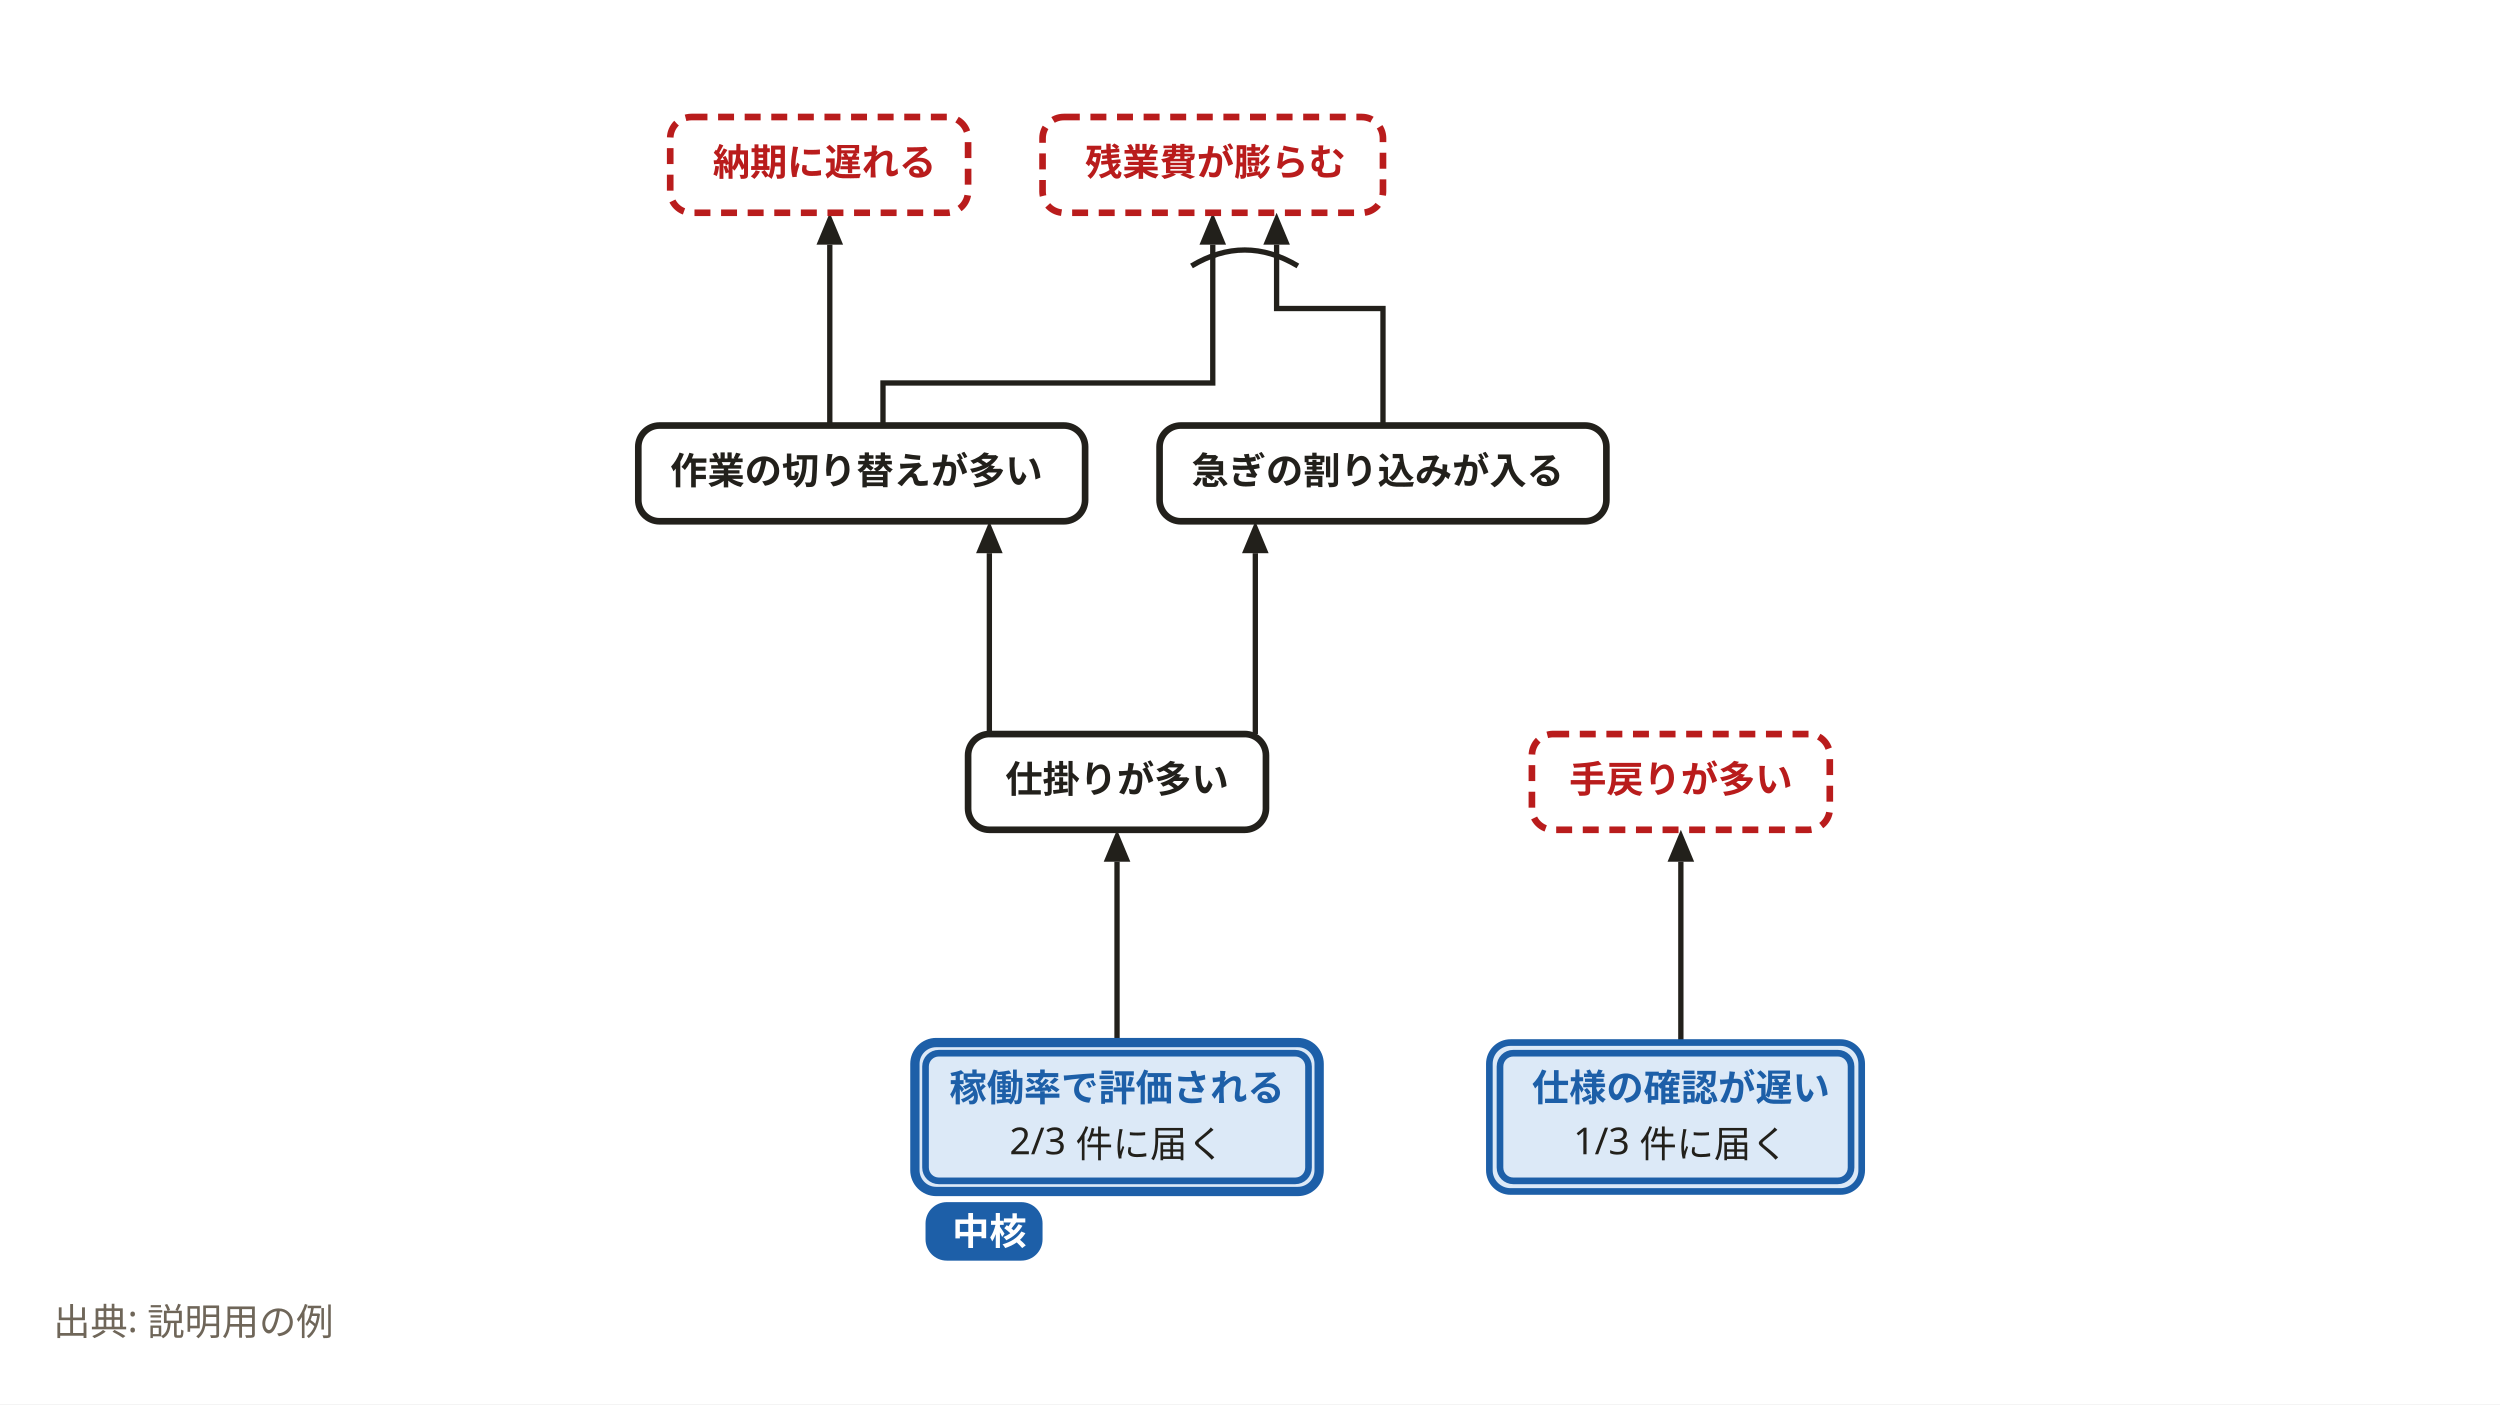
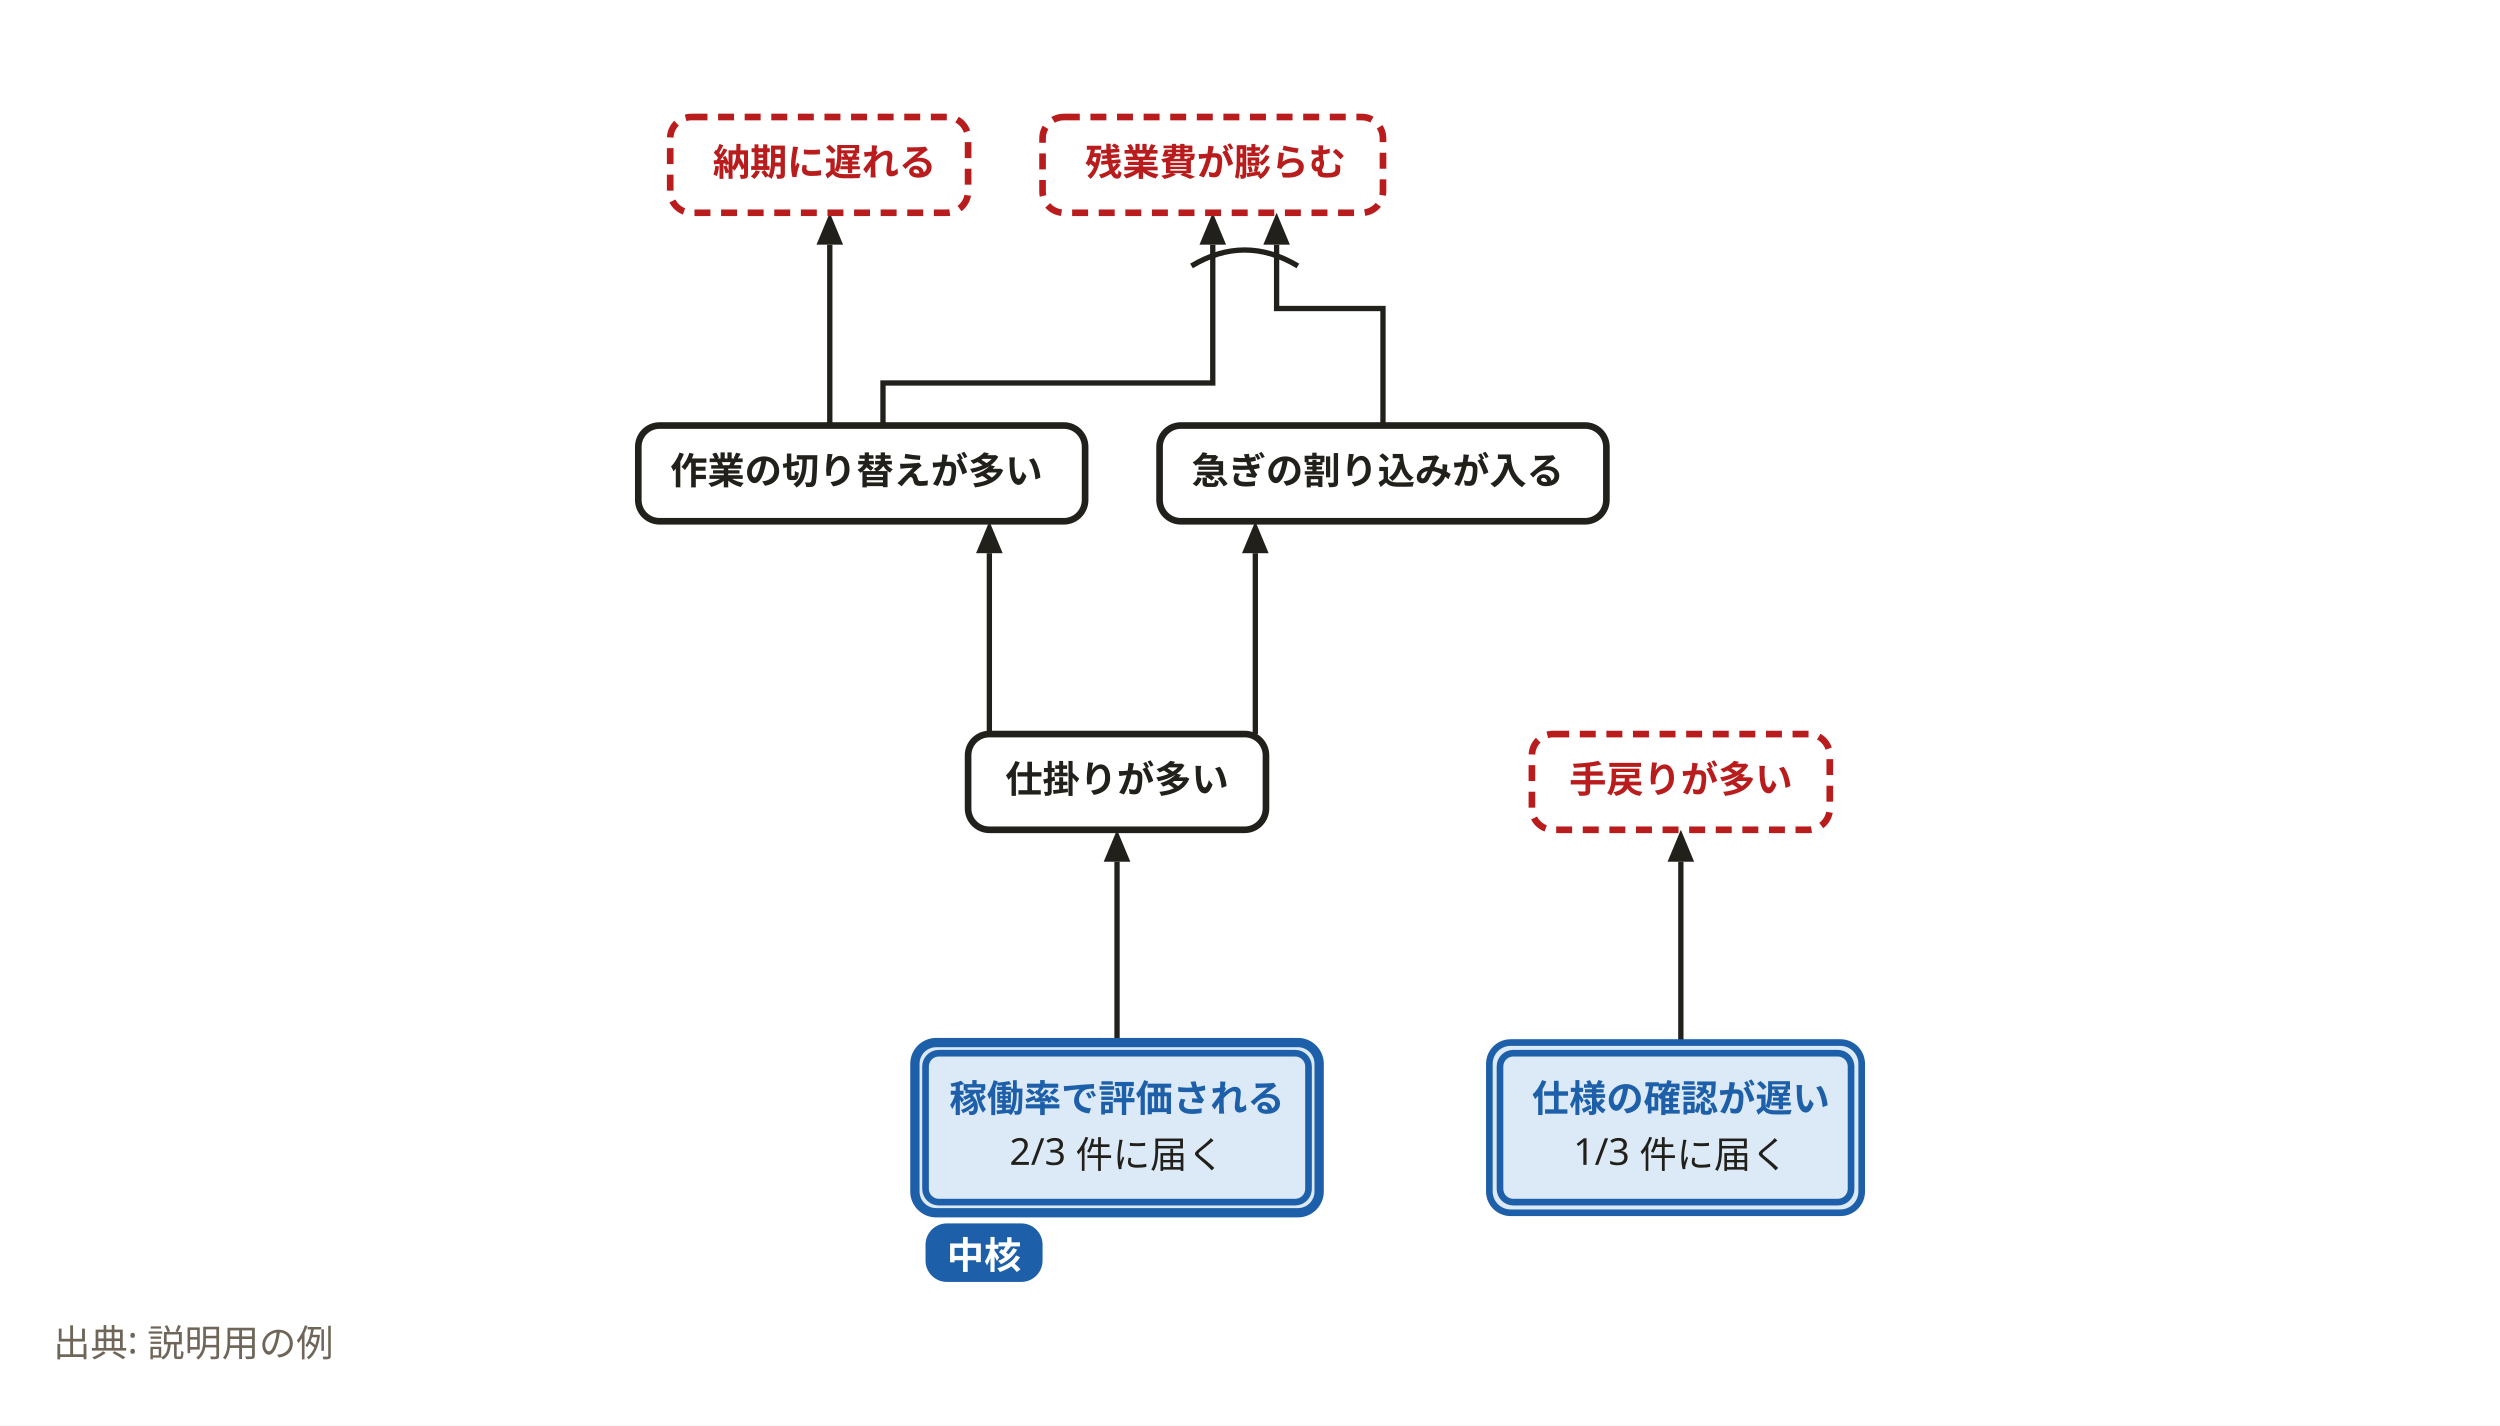
- <svg xmlns="http://www.w3.org/2000/svg" width="940" height="528" viewBox="0 0 940 528" role="img" aria-labelledby="svg-title">
+ <svg xmlns="http://www.w3.org/2000/svg" width="940" height="536" viewBox="0 0 940 536" role="img" aria-labelledby="svg-title">
  <style>
    text { font-family: 'Hiragino Sans','Hiragino Kaku Gothic ProN','Yu Gothic','YuGothic',Meiryo,'Noto Sans JP',sans-serif; }
    .emoji { font-family: 'Noto Color Emoji','Segoe UI Emoji',sans-serif; }
  </style>
-   <rect x="0" y="0" width="940" height="528" fill="#ffffff" />
+   <rect x="0" y="0" width="940" height="536" fill="#ffffff" />
  <path d="M420,392 L420,324" fill="none" stroke="#22201b" stroke-width="2" />
  <path d="M420,312 L425,324 L415,324 z" fill="#22201b" />
  <path d="M372,276 L372,208" fill="none" stroke="#22201b" stroke-width="2" />
  <path d="M372,196 L377,208 L367,208 z" fill="#22201b" />
  <path d="M472,276 L472,208" fill="none" stroke="#22201b" stroke-width="2" />
  <path d="M472,196 L477,208 L467,208 z" fill="#22201b" />
  <path d="M312,160 L312,92" fill="none" stroke="#22201b" stroke-width="2" />
  <path d="M312,80 L317,92 L307,92 z" fill="#22201b" />
  <path d="M332,160 L332,144 L456,144 L456,92" fill="none" stroke="#22201b" stroke-width="2" />
  <path d="M456,80 L461,92 L451,92 z" fill="#22201b" />
  <path d="M520,160 L520,116 L480,116 L480,92" fill="none" stroke="#22201b" stroke-width="2" />
  <path d="M480,80 L485,92 L475,92 z" fill="#22201b" />
  <path d="M632,392 L632,324" fill="none" stroke="#22201b" stroke-width="2" />
  <path d="M632,312 L637,324 L627,324 z" fill="#22201b" />
  <path d="M448,100 Q468,88 488,100" fill="none" stroke="#22201b" stroke-width="2" />
  <rect x="252" y="44" width="112" height="36" rx="8" fill="#ffffff" stroke="#b91c1c" stroke-width="2.5" stroke-dasharray="6,4" />
  <rect x="392" y="44" width="128" height="36" rx="8" fill="#ffffff" stroke="#b91c1c" stroke-width="2.5" stroke-dasharray="6,4" />
  <rect x="576" y="276" width="112" height="36" rx="8" fill="#ffffff" stroke="#b91c1c" stroke-width="2.5" stroke-dasharray="6,4" />
  <rect x="240" y="160" width="168" height="36" rx="8" fill="#ffffff" stroke="#22201b" stroke-width="2.5" />
  <rect x="436" y="160" width="168" height="36" rx="8" fill="#ffffff" stroke="#22201b" stroke-width="2.5" />
  <rect x="364" y="276" width="112" height="36" rx="8" fill="#ffffff" stroke="#22201b" stroke-width="2.5" />
-   <rect x="344" y="392" width="152" height="56" rx="8" fill="#dce9f7" stroke="#1d5fa8" stroke-width="3.5" />
-   <rect x="348" y="396" width="144" height="48" rx="5" fill="#dce9f7" stroke="#1d5fa8" stroke-width="2.5" />
-   <rect x="348" y="452" width="44" height="22" rx="8" fill="#1d5fa8" />
-   <text x="372" y="468" text-anchor="middle" font-size="14" font-weight="700" fill="#ffffff">中核</text>
-   <rect x="560" y="392" width="140" height="56" rx="8" fill="#dce9f7" stroke="#1d5fa8" stroke-width="2.5" />
-   <rect x="564" y="396" width="132" height="48" rx="5" fill="#dce9f7" stroke="#1d5fa8" stroke-width="2.5" />
+   <rect x="344" y="392" width="152" height="64" rx="8" fill="#dce9f7" stroke="#1d5fa8" stroke-width="3.5" />
+   <rect x="348" y="396" width="144" height="56" rx="5" fill="#dce9f7" stroke="#1d5fa8" stroke-width="2.5" />
+   <rect x="348" y="460" width="44" height="22" rx="8" fill="#1d5fa8" />
+   <text x="370" y="477" text-anchor="middle" font-size="14" font-weight="700" fill="#ffffff">中核</text>
+   <rect x="560" y="392" width="140" height="64" rx="8" fill="#dce9f7" stroke="#1d5fa8" stroke-width="2.5" />
+   <rect x="564" y="396" width="132" height="56" rx="5" fill="#dce9f7" stroke="#1d5fa8" stroke-width="2.5" />
  <text x="310" y="66" text-anchor="middle" font-size="14" font-weight="700" fill="#b91c1c">納期に遅れる</text>
  <text x="457" y="66" text-anchor="middle" font-size="14" font-weight="700" fill="#b91c1c">残業費が膨らむ</text>
  <text x="632" y="298" text-anchor="middle" font-size="14" font-weight="700" fill="#b91c1c">手戻りが多い</text>
  <text x="322" y="182" text-anchor="middle" font-size="14" font-weight="700" fill="#22201b">作業の切り替えが多い</text>
  <text x="518" y="182" text-anchor="middle" font-size="14" font-weight="700" fill="#22201b">急ぎの割り込みが入る</text>
  <text x="420" y="298" text-anchor="middle" font-size="14" font-weight="700" fill="#22201b">仕掛りが多い</text>
-   <text x="420" y="414" text-anchor="middle" font-size="14" font-weight="700" fill="#1d5fa8">稼働率で評価される</text>
-   <text x="420" y="434" text-anchor="middle" font-size="14" fill="#22201b">2/3 件に届く</text>
-   <text x="632" y="414" text-anchor="middle" font-size="14" font-weight="700" fill="#1d5fa8">仕様の確認が遅い</text>
-   <text x="632" y="434" text-anchor="middle" font-size="14" fill="#22201b">1/3 件に届く</text>
-   <text x="20" y="502" font-size="14" font-weight="400" fill="#6f6659">出典: 説明用の例</text>
+   <text x="420" y="418" text-anchor="middle" font-size="14" font-weight="700" fill="#1d5fa8">稼働率で評価される</text>
+   <text x="420" y="438" text-anchor="middle" font-size="14" fill="#22201b">2/3 件に届く</text>
+   <text x="632" y="418" text-anchor="middle" font-size="14" font-weight="700" fill="#1d5fa8">仕様の確認が遅い</text>
+   <text x="632" y="438" text-anchor="middle" font-size="14" fill="#22201b">1/3 件に届く</text>
+   <text x="20" y="510" font-size="14" font-weight="400" fill="#6f6659">出典: 説明用の例</text>
</svg>
